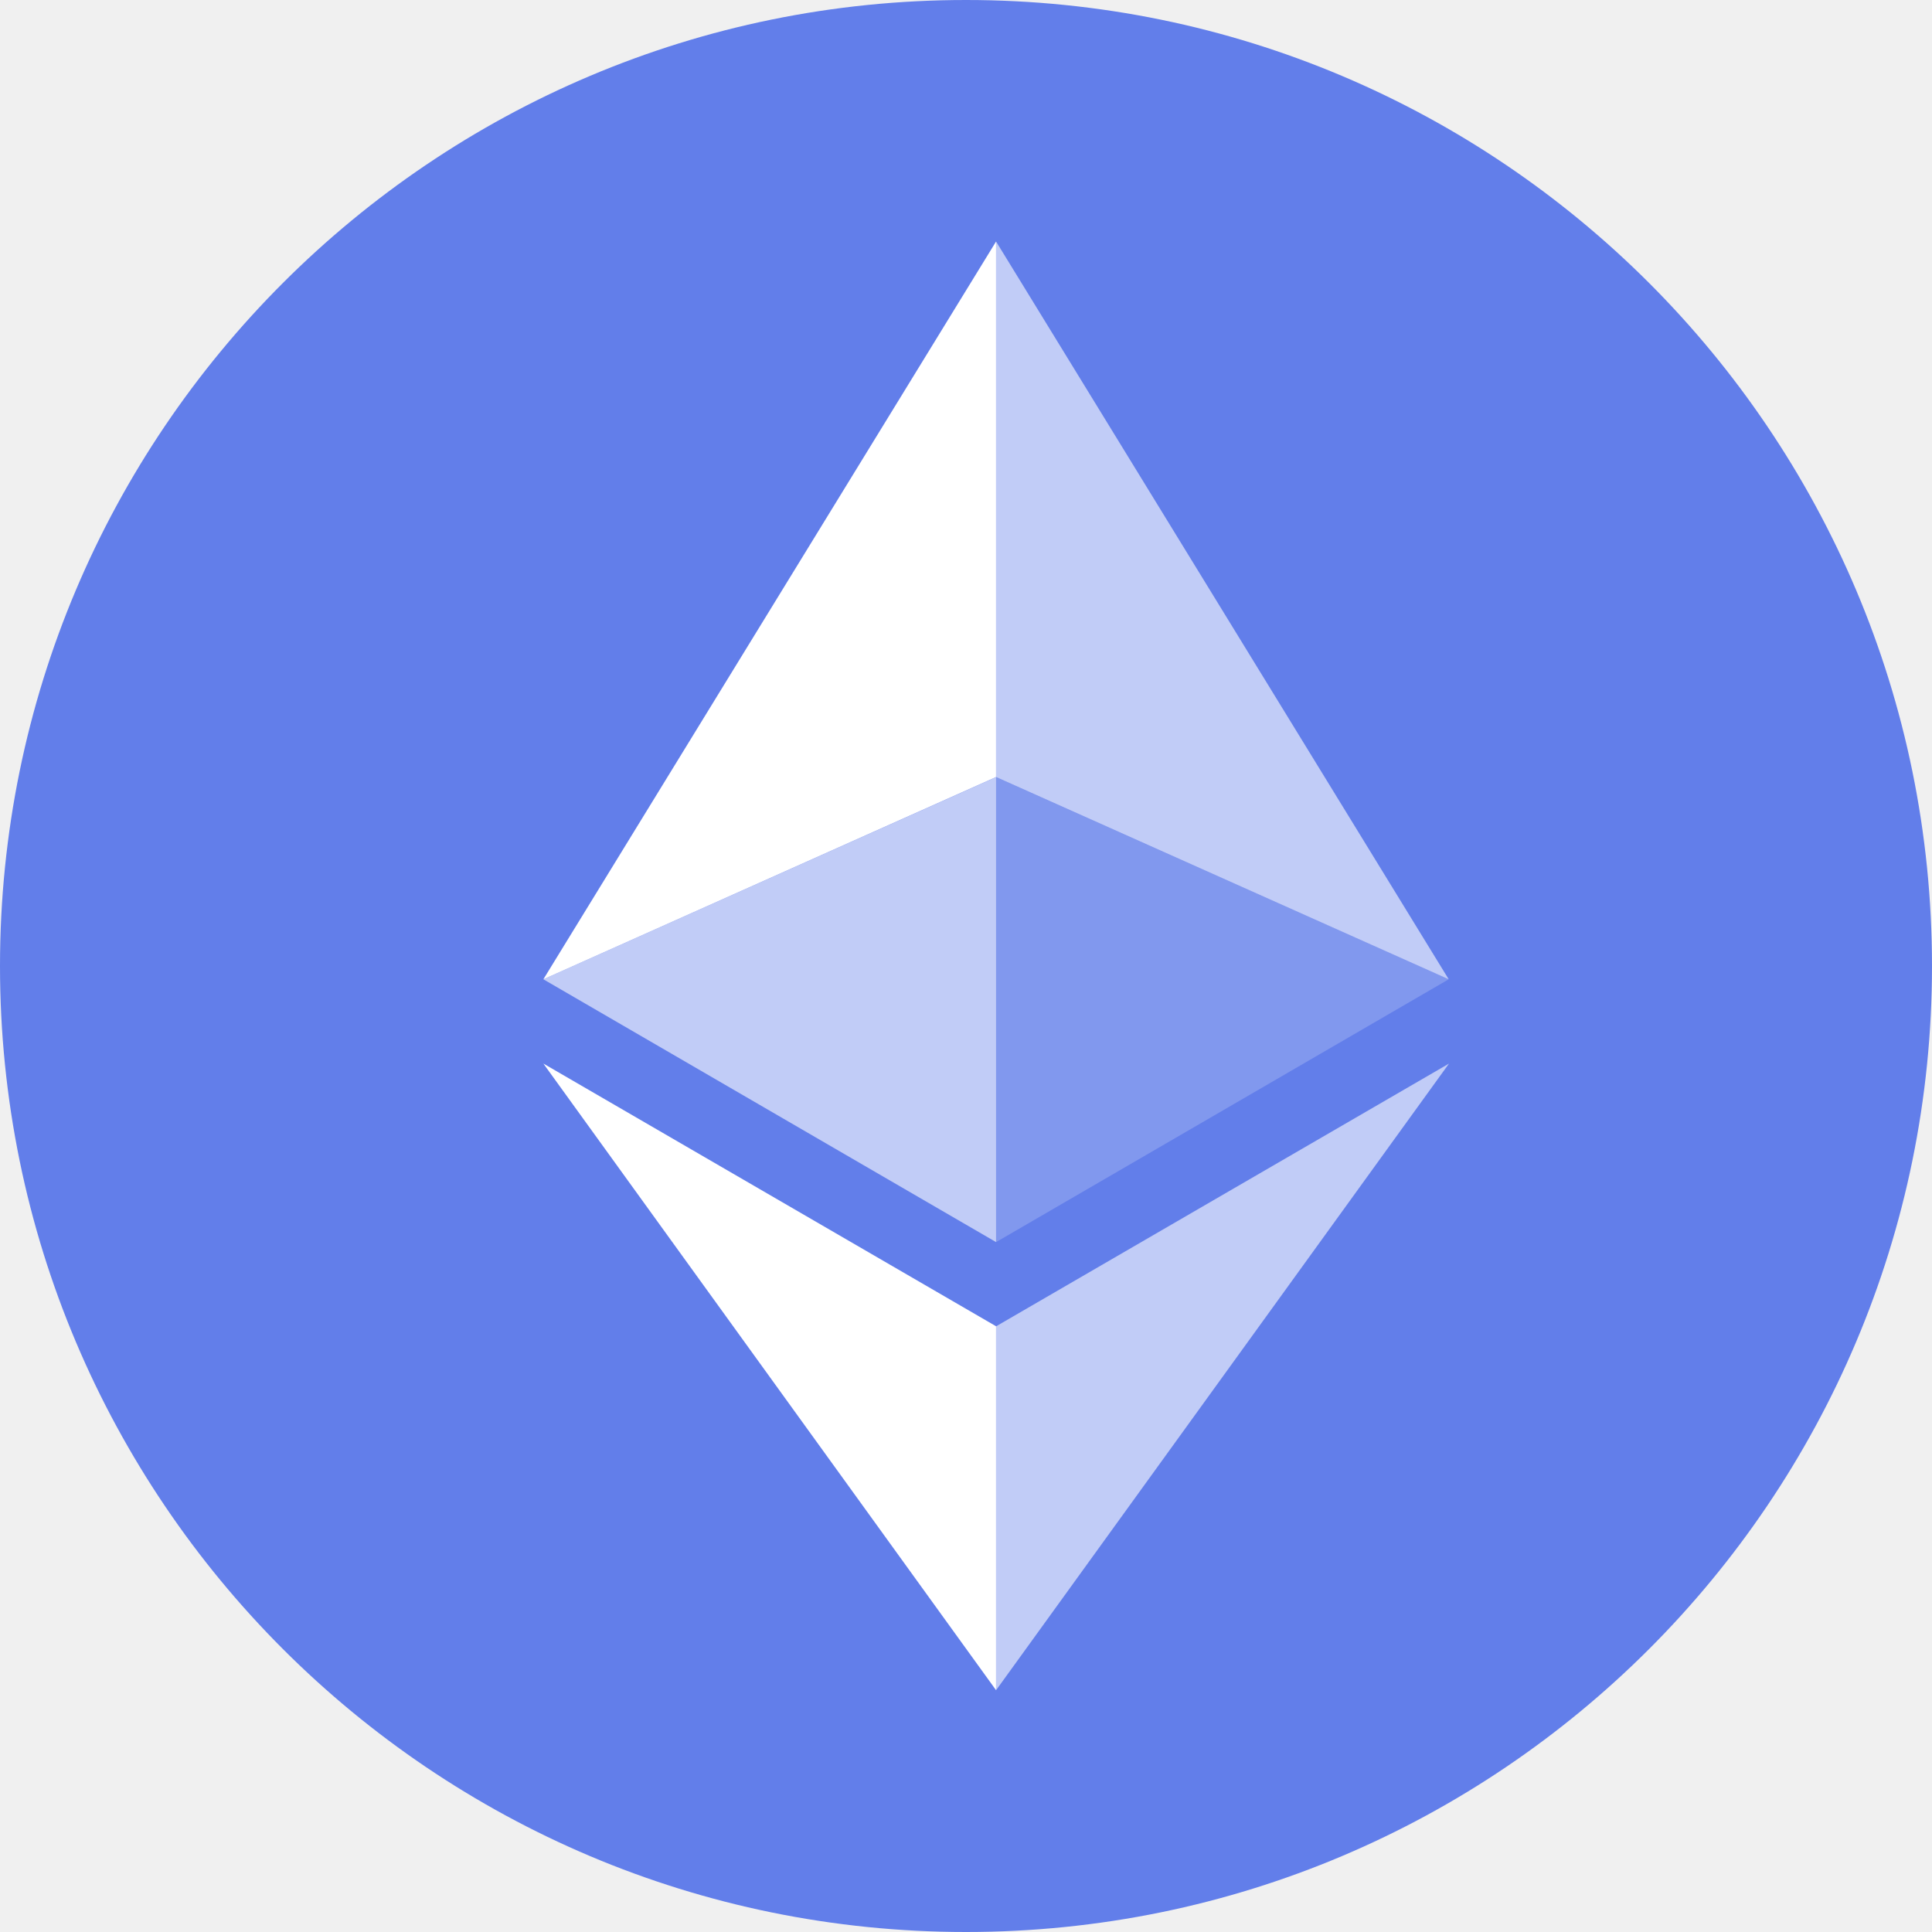
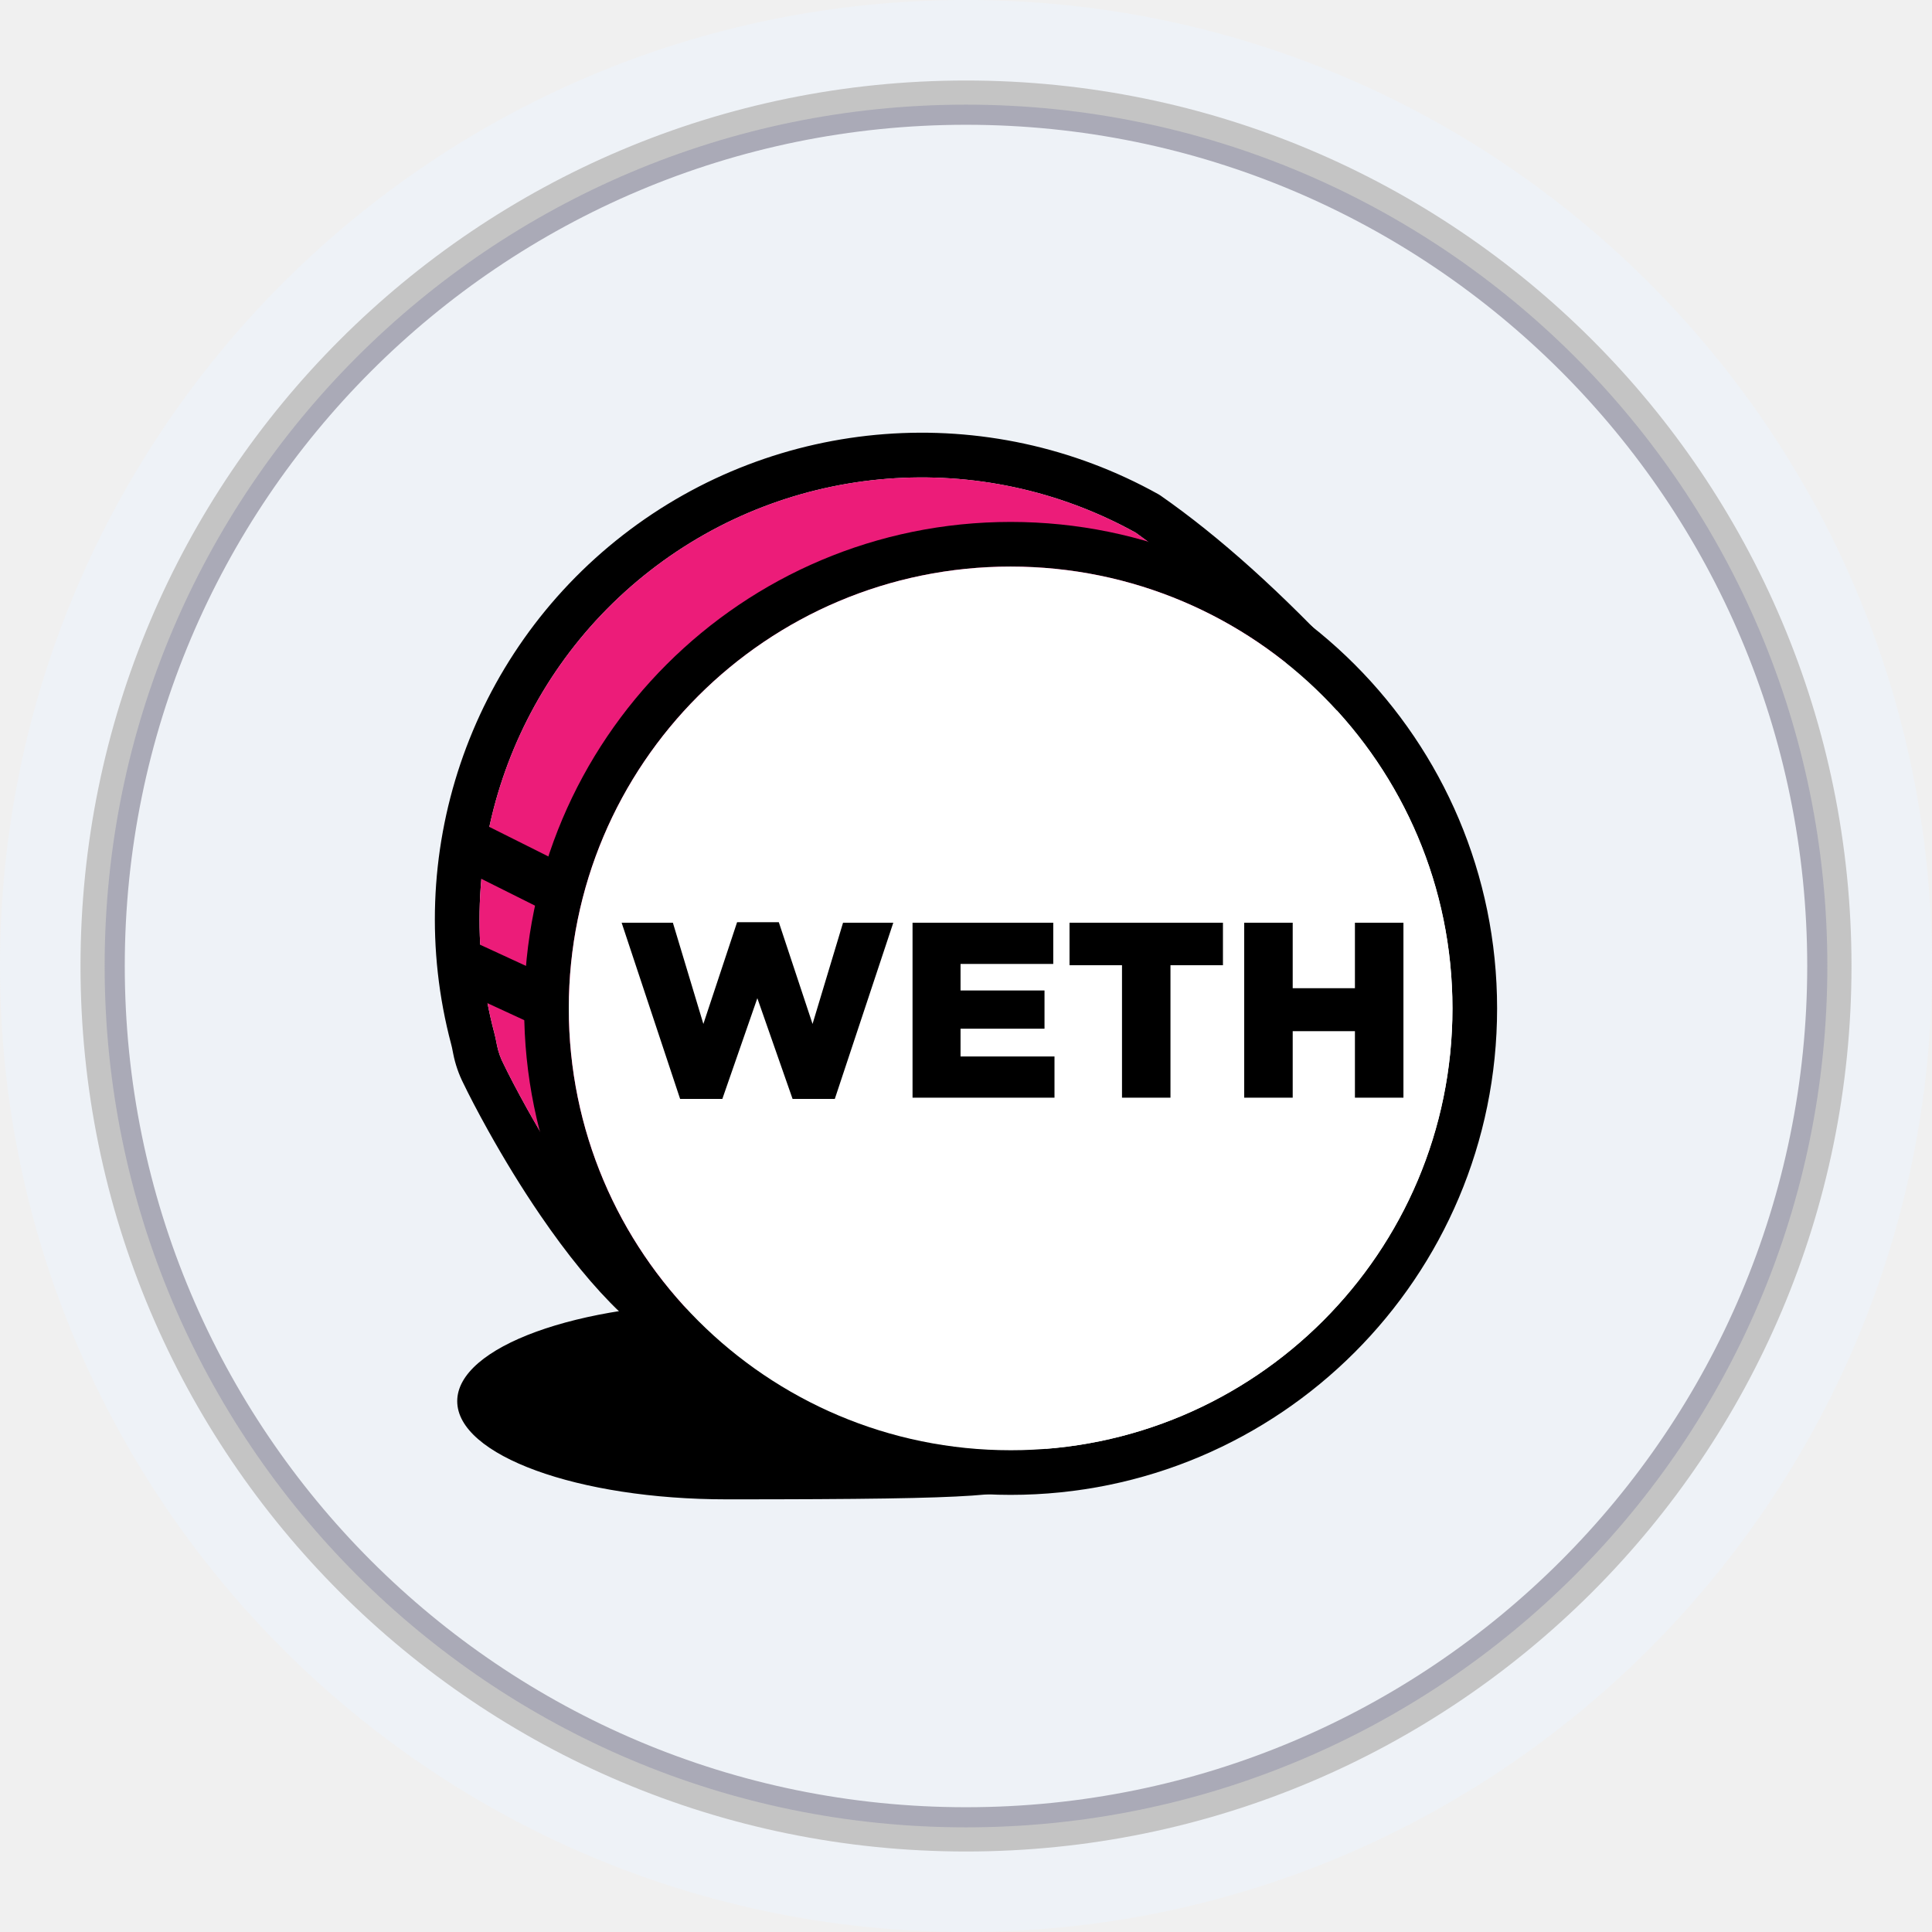
- <svg xmlns="http://www.w3.org/2000/svg" width="220" height="220" viewBox="0 0 220 220" fill="none">
-   <g clip-path="url(#clip0_9_446)">
-     <path d="M110 220C170.751 220 220 170.751 220 110C220 49.249 170.751 0 110 0C49.249 0 0 49.249 0 110C0 170.751 49.249 220 110 220Z" fill="#627EEA" />
-     <path d="M113.424 27.5V88.481L164.966 111.512L113.424 27.5Z" fill="white" fill-opacity="0.602" />
-     <path d="M113.424 27.5L61.875 111.512L113.424 88.481V27.5Z" fill="white" />
-     <path d="M113.424 151.031V192.467L165 121.111L113.424 151.031Z" fill="white" fill-opacity="0.602" />
-     <path d="M113.424 192.467V151.024L61.875 121.111L113.424 192.467Z" fill="white" />
-     <path d="M113.424 141.44L164.966 111.513L113.424 88.495V141.44Z" fill="white" fill-opacity="0.2" />
-     <path d="M61.875 111.513L113.424 141.44V88.495L61.875 111.513Z" fill="white" fill-opacity="0.602" />
-   </g>
+ <svg xmlns="http://www.w3.org/2000/svg" id="wETH_desktop" width="240" height="240" viewBox="0 0 240 240">
  <defs>
-     <clipPath id="clip0_9_446">
-       <rect width="220" height="220" fill="white" />
+     <clipPath id="clip-path">
+       <rect id="Rectangle_341" data-name="Rectangle 341" width="131.949" height="132.505" fill="none" />
    </clipPath>
  </defs>
+   <circle id="Ellipse_8" data-name="Ellipse 8" cx="120" cy="120" r="120" fill="#eef2f7" />
+   <g id="Path_779" data-name="Path 779" transform="translate(10 10)" fill="#eef2f7">
+     <path d="M 110 218 C 102.671 218 95.347 217.262 88.232 215.806 C 81.299 214.387 74.479 212.27 67.962 209.514 C 61.563 206.807 55.391 203.457 49.618 199.556 C 43.898 195.693 38.52 191.255 33.632 186.368 C 28.745 181.48 24.307 176.102 20.444 170.382 C 16.543 164.609 13.193 158.437 10.486 152.038 C 7.73 145.521 5.613 138.701 4.194 131.768 C 2.738 124.653 2 117.329 2 110 C 2 102.671 2.738 95.347 4.194 88.232 C 5.613 81.299 7.73 74.479 10.486 67.962 C 13.193 61.563 16.543 55.391 20.444 49.618 C 24.307 43.898 28.745 38.52 33.632 33.632 C 38.52 28.745 43.898 24.307 49.618 20.444 C 55.391 16.543 61.563 13.193 67.962 10.486 C 74.479 7.73 81.299 5.613 88.232 4.194 C 95.347 2.738 102.671 2 110 2 C 117.329 2 124.653 2.738 131.768 4.194 C 138.701 5.613 145.521 7.73 152.038 10.486 C 158.437 13.193 164.609 16.543 170.382 20.444 C 176.102 24.307 181.48 28.745 186.368 33.632 C 191.255 38.52 195.693 43.898 199.556 49.618 C 203.457 55.391 206.807 61.563 209.514 67.962 C 212.27 74.479 214.387 81.299 215.806 88.232 C 217.262 95.347 218 102.671 218 110 C 218 117.329 217.262 124.653 215.806 131.768 C 214.387 138.701 212.27 145.521 209.514 152.038 C 206.807 158.437 203.457 164.609 199.556 170.382 C 195.693 176.102 191.255 181.48 186.368 186.368 C 181.48 191.255 176.102 195.693 170.382 199.556 C 164.609 203.457 158.437 206.807 152.038 209.514 C 145.521 212.27 138.701 214.387 131.768 215.806 C 124.653 217.262 117.329 218 110 218 Z" stroke="none" />
+     <path d="M 110 4 C 102.805 4 95.617 4.725 88.633 6.154 C 81.829 7.546 75.137 9.623 68.741 12.328 C 62.461 14.985 56.404 18.273 50.737 22.101 C 45.123 25.893 39.844 30.249 35.047 35.047 C 30.249 39.844 25.893 45.123 22.101 50.737 C 18.273 56.404 14.985 62.461 12.328 68.741 C 9.623 75.137 7.546 81.829 6.154 88.633 C 4.725 95.617 4 102.805 4 110 C 4 117.195 4.725 124.383 6.154 131.367 C 7.546 138.171 9.623 144.863 12.328 151.259 C 14.985 157.539 18.273 163.596 22.101 169.263 C 25.893 174.877 30.249 180.156 35.047 184.953 C 39.844 189.751 45.123 194.107 50.737 197.899 C 56.404 201.727 62.461 205.015 68.741 207.672 C 75.137 210.377 81.829 212.454 88.633 213.846 C 95.617 215.275 102.805 216 110 216 C 117.195 216 124.383 215.275 131.367 213.846 C 138.171 212.454 144.863 210.377 151.259 207.672 C 157.539 205.015 163.596 201.727 169.263 197.899 C 174.877 194.107 180.156 189.751 184.953 184.953 C 189.751 180.156 194.107 174.877 197.899 169.263 C 201.727 163.596 205.015 157.539 207.672 151.259 C 210.377 144.863 212.454 138.171 213.846 131.367 C 215.275 124.383 216 117.195 216 110 C 216 102.805 215.275 95.617 213.846 88.633 C 212.454 81.829 210.377 75.137 207.672 68.741 C 205.015 62.461 201.727 56.404 197.899 50.737 C 194.107 45.123 189.751 39.844 184.953 35.047 C 180.156 30.249 174.877 25.893 169.263 22.101 C 163.596 18.273 157.539 14.985 151.259 12.328 C 144.863 9.623 138.171 7.546 131.367 6.154 C 124.383 4.725 117.195 4 110 4 M 110 0 C 170.751 0 220 49.249 220 110 C 220 170.751 170.751 220 110 220 C 49.249 220 0 170.751 0 110 C 0 49.249 49.249 0 110 0 Z" stroke="none" fill="#c4c4c4" />
+   </g>
+   <g id="Ellipse_12" data-name="Ellipse 12" transform="translate(13 13)" fill="none" stroke="#aaaab7" stroke-width="2.5">
+     <circle cx="107" cy="107" r="107" stroke="none" />
+     <circle cx="107" cy="107" r="105.75" fill="none" />
+   </g>
+   <g id="Group_768" data-name="Group 768" transform="translate(54.025 53.748)">
+     <g id="Group_768-2" data-name="Group 768" transform="translate(0 0)" clip-path="url(#clip-path)">
+       <path id="Path_848" data-name="Path 848" d="M34.8,75.542c34,0,34-.507,39.767-2.217C82.1,71.089,53.294,51.148,34.8,51.148S1.312,56.61,1.312,63.346,16.3,75.542,34.8,75.542" transform="translate(1.461 56.964)" />
+       <path id="Path_849" data-name="Path 849" d="M113.467,28.784l1.564,1.685-1.365,1.847c-44.345,59.959-69.891,87.105-80.73,83.466-6.6-2.219-13.221-8.888-19.843-18.573-2.327-3.405-4.513-6.99-6.5-10.556-1.323-2.376-2.443-4.542-3.025-5.762a14.361,14.361,0,0,1-1.3-3.775l-.03-.152c-.1-.535-.14-.7-.218-1A60.455,60.455,0,0,1,89.893,7.656l.23.144q10.967,7.638,23.344,20.985m-26.4-16.356A54.925,54.925,0,0,0,7.375,74.546c.12.452.175.706.3,1.361l.025.135A9,9,0,0,0,8.571,78.5c.531,1.114,1.6,3.175,2.864,5.449,1.911,3.428,4.01,6.872,6.233,10.127,5.984,8.749,11.915,14.726,17.032,16.445,6.827,2.293,32.523-24.908,73.132-79.648A139.482,139.482,0,0,0,87.067,12.429" transform="translate(0 0.001)" />
+       <path id="Path_850" data-name="Path 850" d="M84.146,9.507A54.925,54.925,0,0,0,4.453,71.625c.12.452.175.706.3,1.361l.025.135a9,9,0,0,0,.869,2.462c.531,1.114,1.6,3.175,2.864,5.449,1.911,3.428,4.01,6.872,6.233,10.127,5.984,8.749,11.915,14.726,17.032,16.445C38.607,109.9,64.3,82.7,104.911,27.956A139.482,139.482,0,0,0,84.146,9.507" transform="translate(2.921 2.922)" fill="#ec1c79" />
+       <path id="Path_851" data-name="Path 851" d="M65.677,126.107a60.431,60.431,0,1,1,60.431-60.431,60.43,60.43,0,0,1-60.431,60.431m0-5.544A54.886,54.886,0,1,0,10.79,65.677a54.887,54.887,0,0,0,54.886,54.886" transform="translate(5.842 5.843)" />
+       <path id="Path_852" data-name="Path 852" d="M62.755,117.642A54.886,54.886,0,1,0,7.869,62.755a54.887,54.887,0,0,0,54.886,54.886" transform="translate(8.764 8.765)" fill="#fff" />
+       <path id="Path_853" data-name="Path 853" d="M18.239,50.72,10.974,28.832H17.34l3.788,12.574,4.189-12.636H30.5l4.191,12.636,3.788-12.574h6.242L37.456,50.72H32.21L27.833,38.209,23.485,50.72Zm28.873-.154V28.832h17.48v5.124H53.075v3.291H63.506V42H53.075v3.445H64.746v5.124Zm26.02,0V34.11H66.613V28.832H85.672V34.11H79.153V50.565Zm15.181,0V28.832h6.024v8.133h7.73V28.832h6.026V50.565h-6.026V42.307h-7.73v8.258Z" transform="translate(12.222 32.043)" fill-rule="evenodd" />
+       <path id="Path_854" data-name="Path 854" d="M2.609,28.806a3.105,3.105,0,0,1,2.777-5.555l8.869,4.437a3.1,3.1,0,1,1-2.775,5.553Z" transform="translate(0.993 25.531)" />
+       <path id="Path_855" data-name="Path 855" d="M2.172,35.787a3.1,3.1,0,1,1,2.6-5.637l8.871,4.092a3.105,3.105,0,0,1-2.6,5.639Z" transform="translate(0.409 33.26)" />
+     </g>
+   </g>
</svg>
